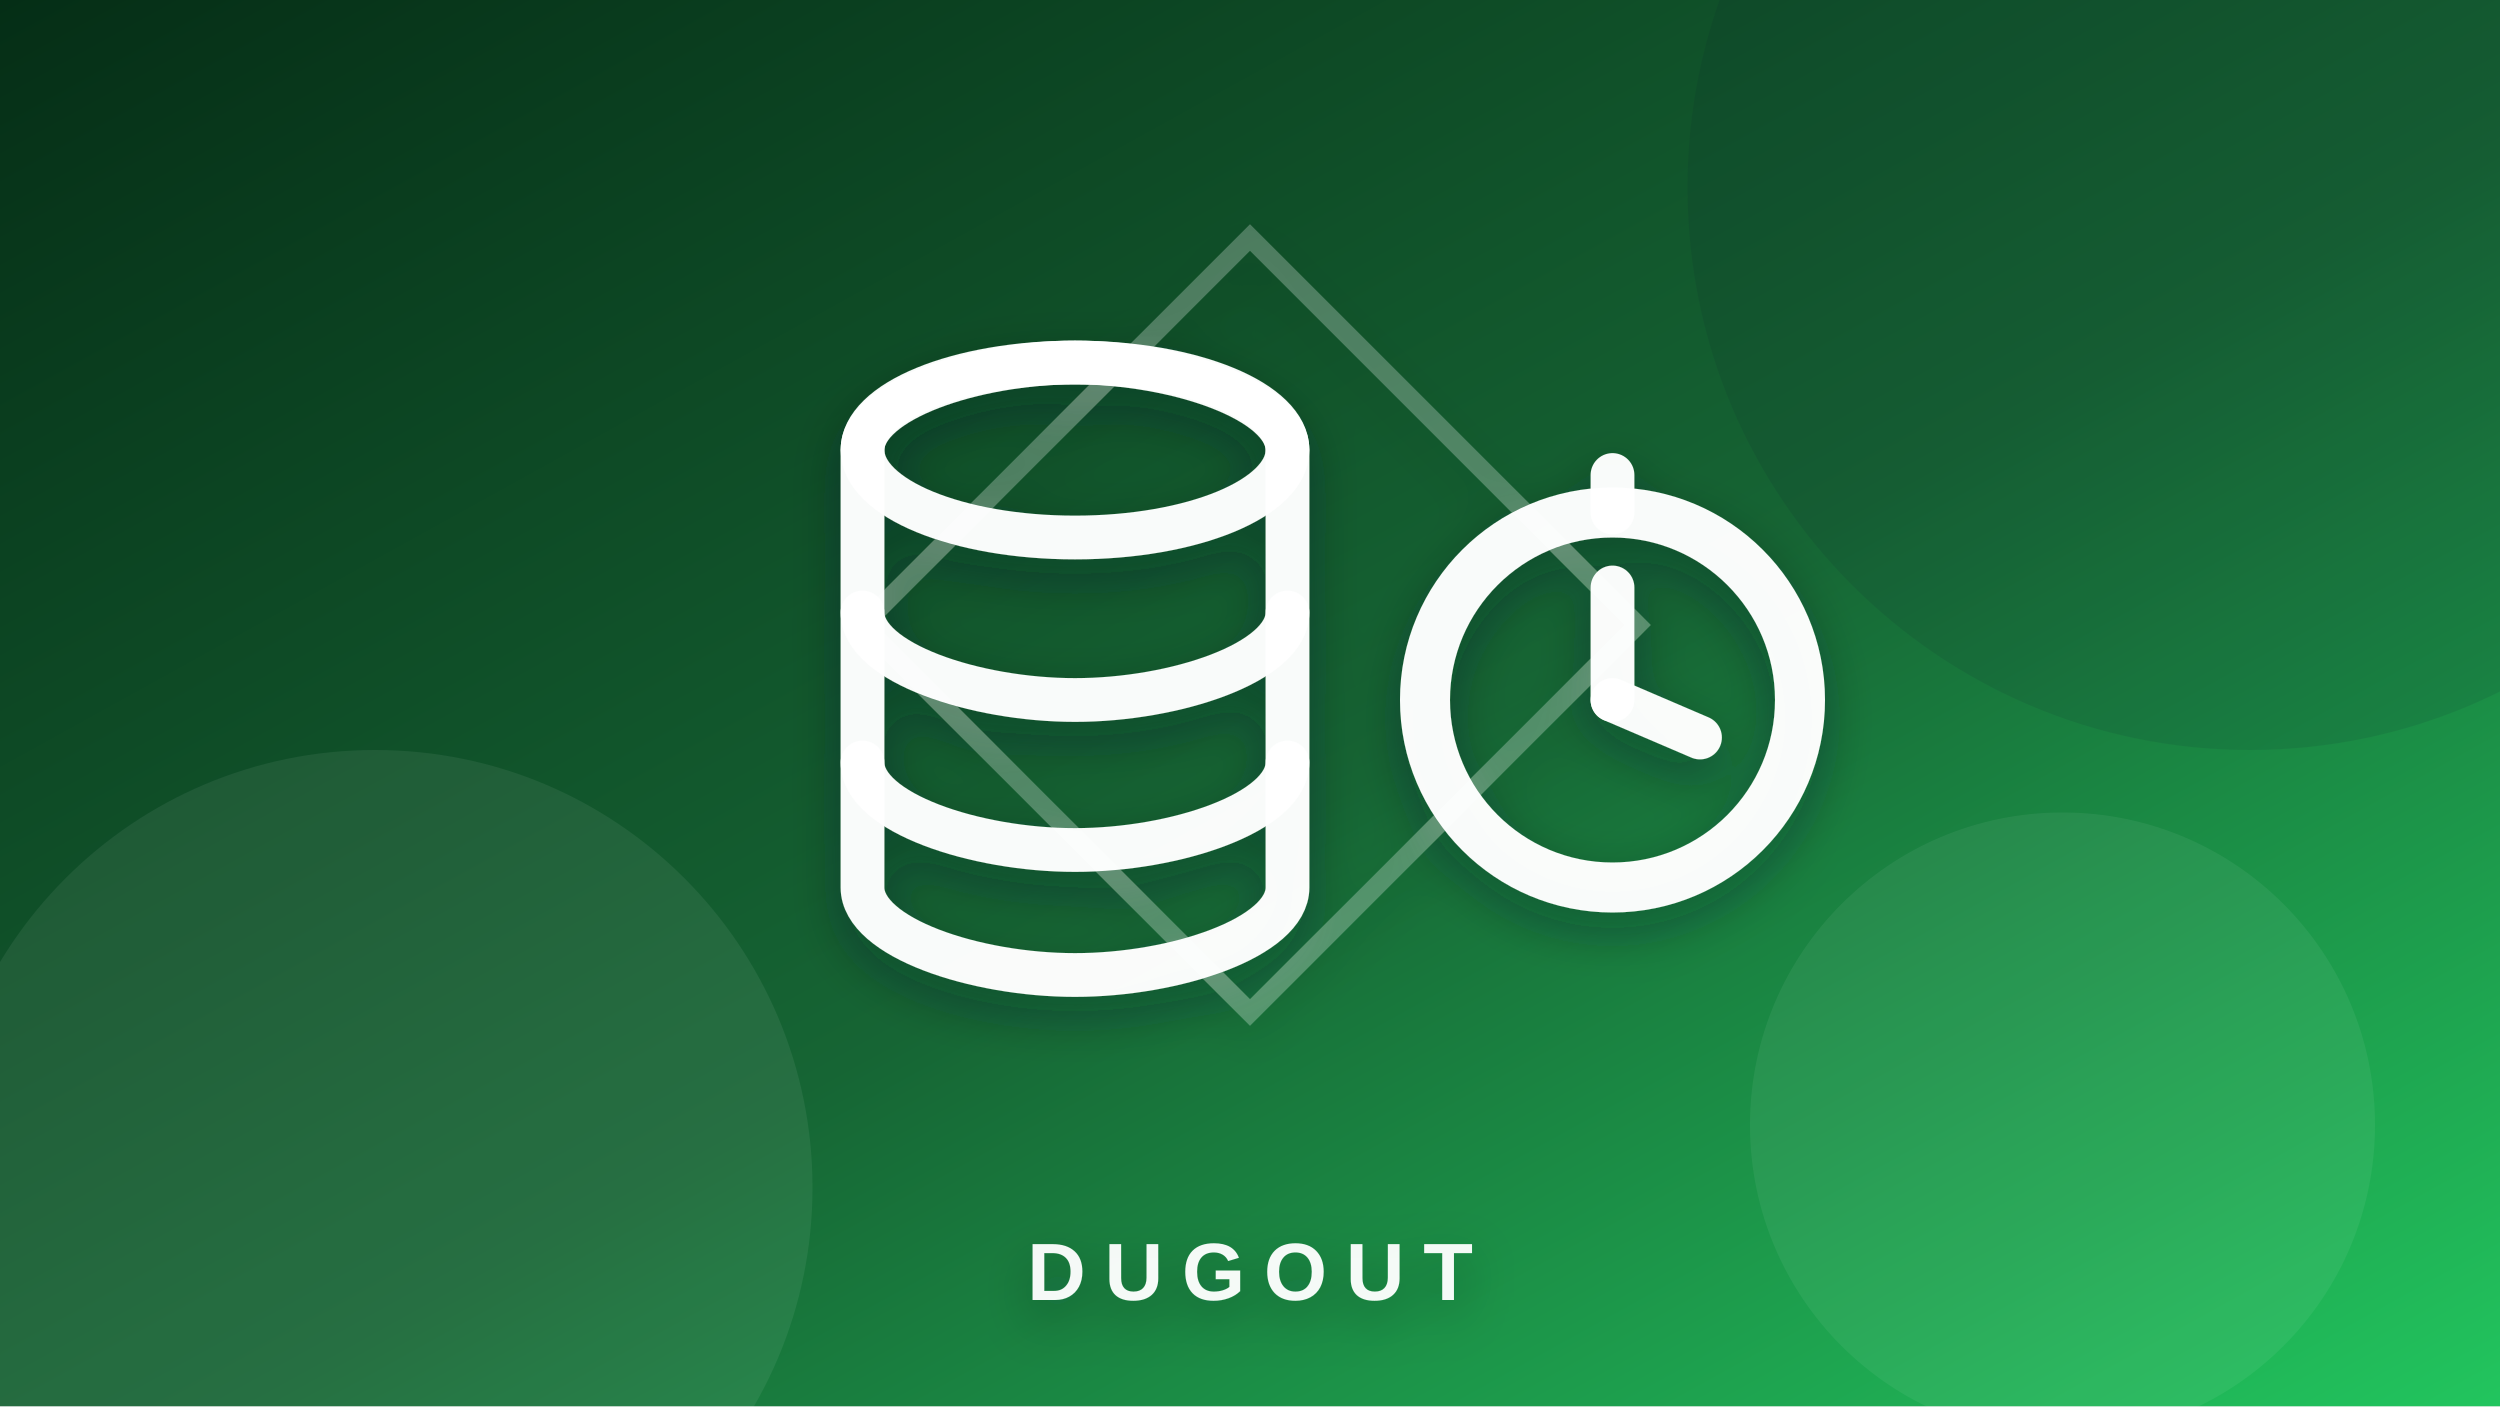
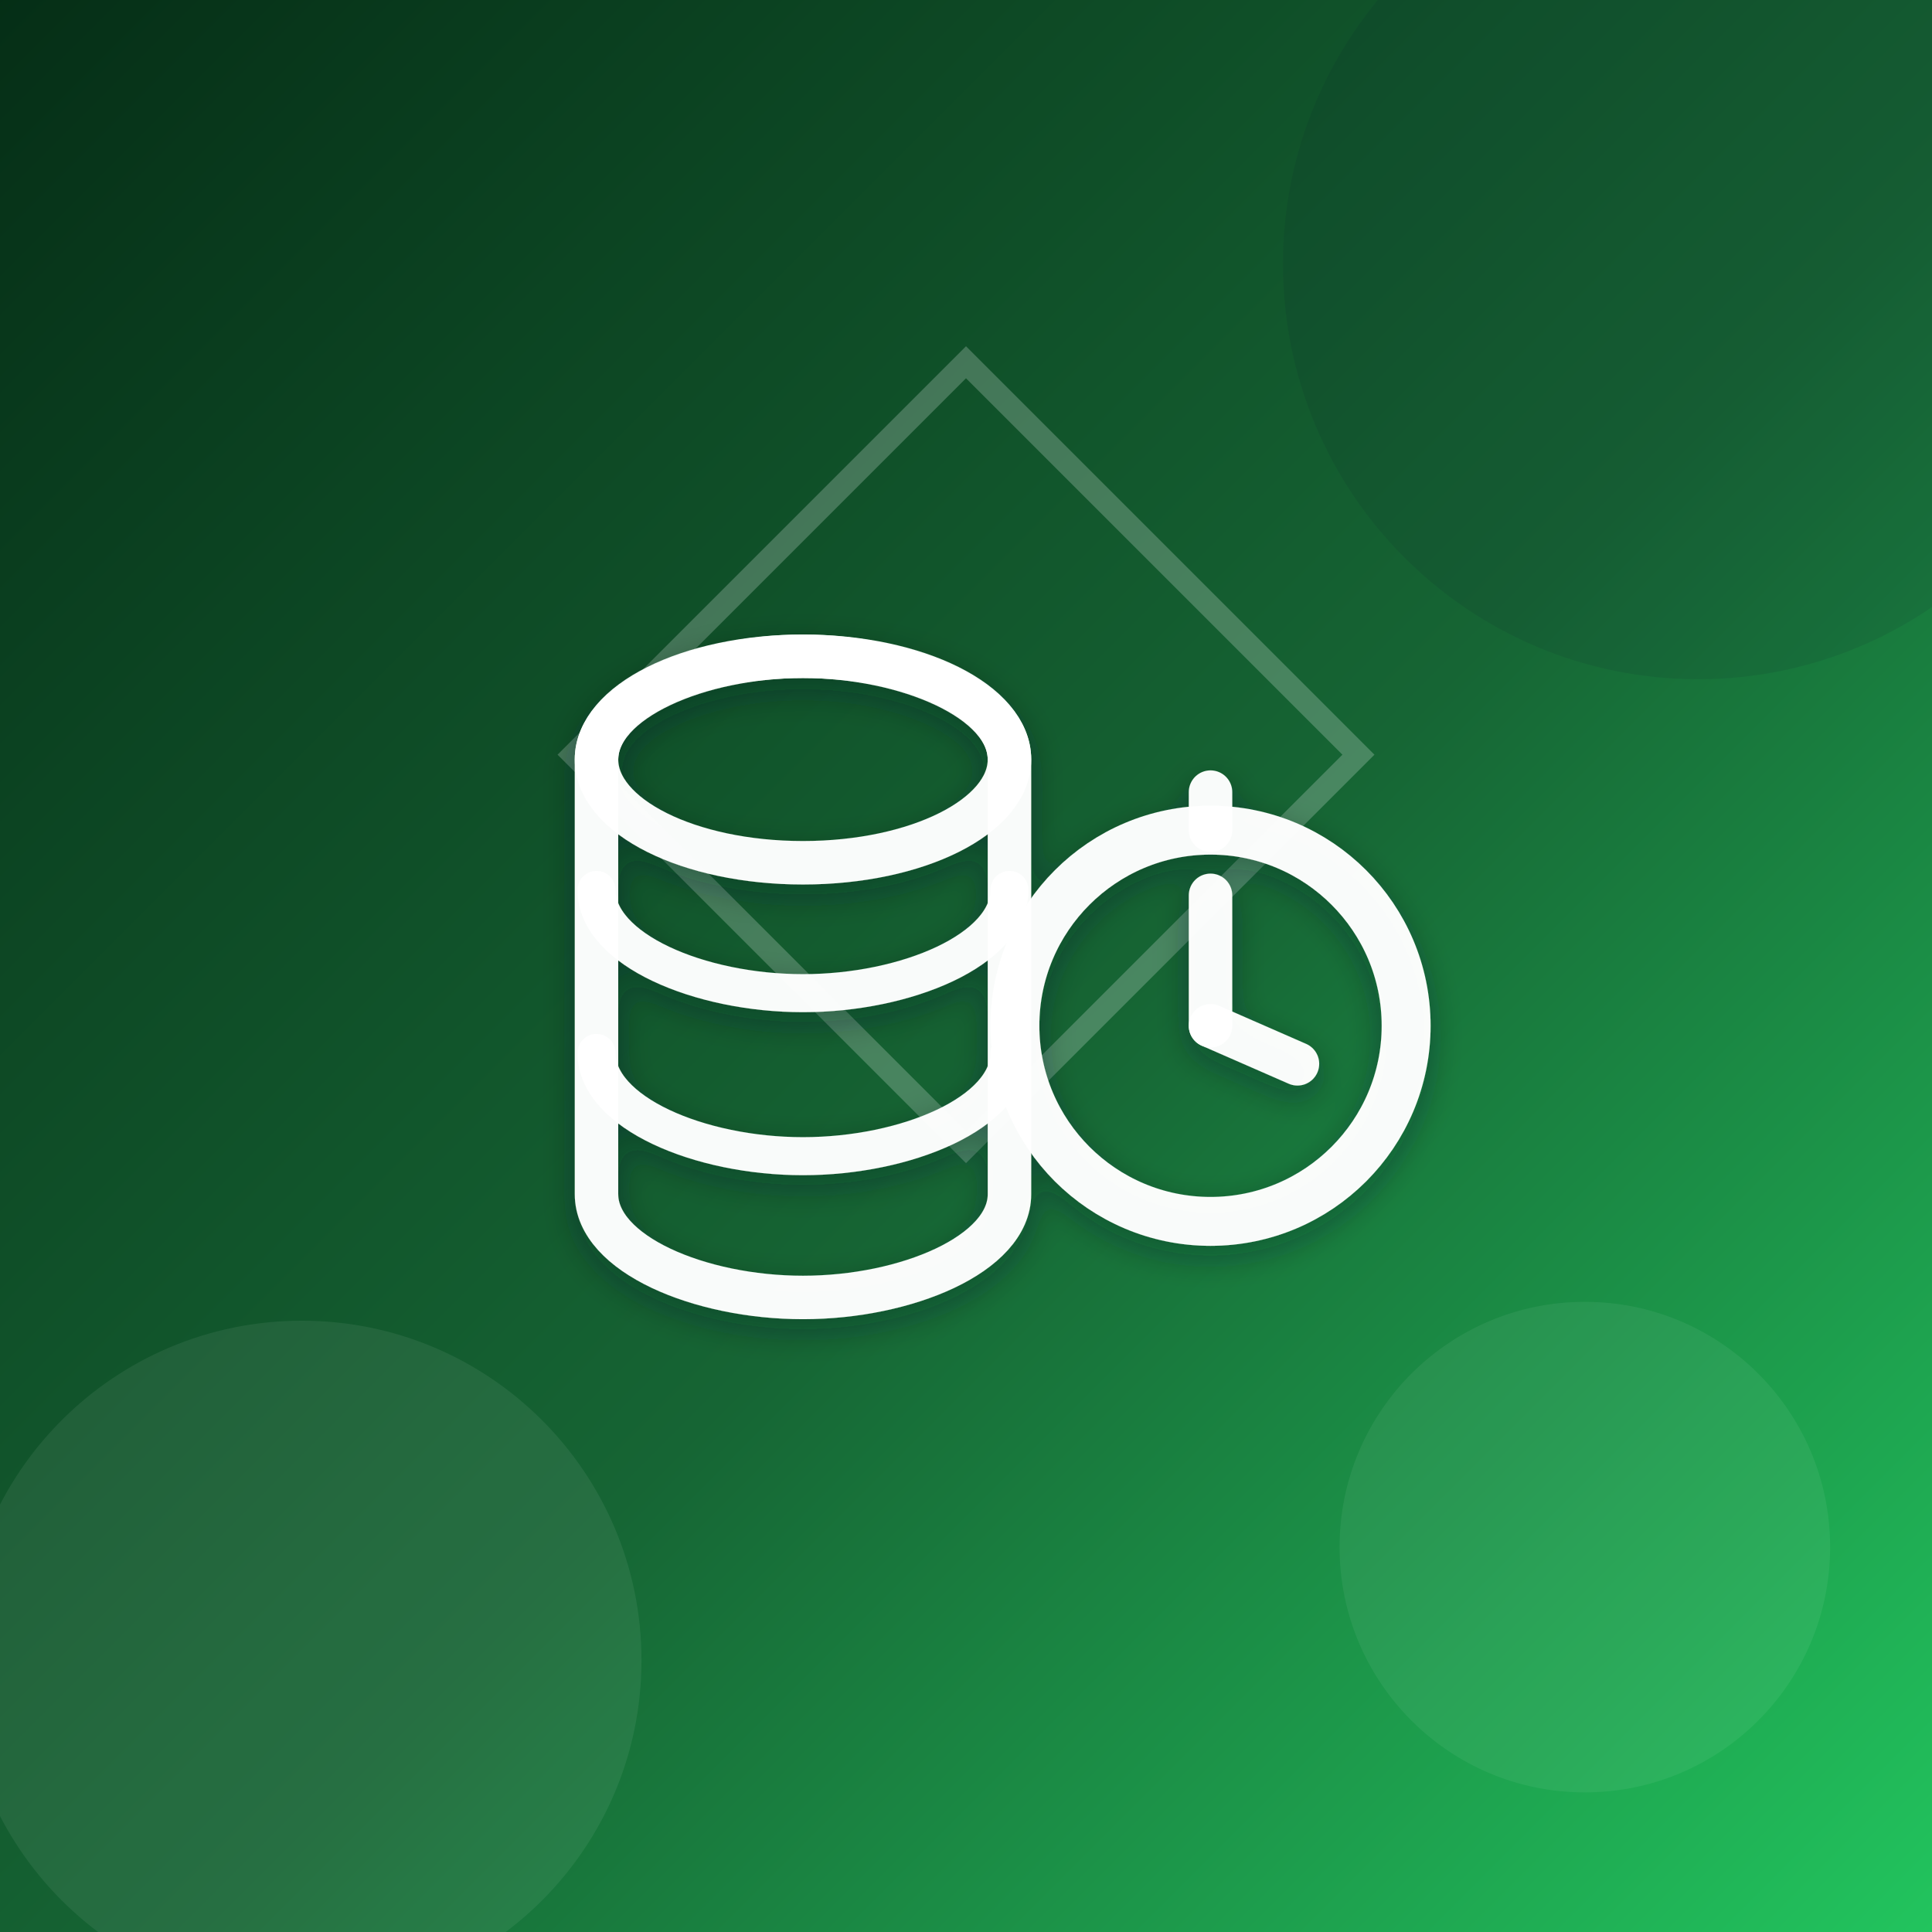
- <svg xmlns="http://www.w3.org/2000/svg" viewBox="0 0 400 225">
+ <svg xmlns="http://www.w3.org/2000/svg" viewBox="0 0 512 512">
  <defs>
    <linearGradient id="bg" x1="0" y1="0" x2="1" y2="1">
      <stop offset="0" stop-color="#052e16" />
      <stop offset="0.55" stop-color="#166534" />
      <stop offset="1" stop-color="#22c55e" />
    </linearGradient>
    <filter id="ds" x="-30%" y="-30%" width="160%" height="160%">
-       <feDropShadow dx="0" dy="3" stdDeviation="4" flood-color="#0f172a" flood-opacity="0.35" />
+       <feDropShadow dx="0" dy="4" stdDeviation="6" flood-color="#0f172a" flood-opacity="0.35" />
    </filter>
  </defs>
-   <rect width="400" height="225" fill="url(#bg)" />
-   <circle cx="60" cy="190" r="70" fill="#ffffff" opacity="0.07" />
-   <circle cx="360" cy="30" r="90" fill="#0f172a" opacity="0.10" />
-   <circle cx="330" cy="180" r="50" fill="#ffffff" opacity="0.06" />
-   <g filter="url(#ds)">
-     <path d="M200 38 L262 100 L200 162 L138 100 Z" fill="none" stroke="#ffffff" stroke-opacity="0.25" stroke-width="3" />
-     <g fill="none" stroke="#ffffff" stroke-opacity="0.97" stroke-width="7" stroke-linejoin="round" stroke-linecap="round">
-       <path d="M138 72 C138 64 156 58 172 58 C188 58 206 64 206 72 L206 142 C206 150 188 156 172 156 C156 156 138 150 138 142 Z" />
-       <path d="M138 98 C138 106 156 112 172 112 C188 112 206 106 206 98" />
-       <path d="M138 122 C138 130 156 136 172 136 C188 136 206 130 206 122" />
-       <ellipse cx="172" cy="72" rx="34" ry="14" />
-     </g>
-     <circle cx="258" cy="112" r="30" fill="none" stroke="#ffffff" stroke-opacity="0.97" stroke-width="8" />
-     <line x1="258" y1="112" x2="258" y2="94" stroke="#ffffff" stroke-opacity="0.97" stroke-width="7" stroke-linecap="round" />
-     <line x1="258" y1="112" x2="272" y2="118" stroke="#ffffff" stroke-opacity="0.97" stroke-width="7" stroke-linecap="round" />
-     <line x1="258" y1="82" x2="258" y2="76" stroke="#ffffff" stroke-opacity="0.97" stroke-width="7" stroke-linecap="round" />
-     <text x="200" y="208" text-anchor="middle" font-family="Arial, sans-serif" font-size="13" font-weight="700" letter-spacing="3" fill="#ffffff" opacity="0.95">DUGOUT</text>
+   <rect width="512" height="512" fill="url(#bg)" />
+   <circle cx="80" cy="440" r="90" fill="#ffffff" opacity="0.07" />
+   <circle cx="450" cy="70" r="110" fill="#0f172a" opacity="0.10" />
+   <circle cx="420" cy="410" r="65" fill="#ffffff" opacity="0.06" />
+   <path d="M256 96 L360 200 L256 304 L152 200 Z" fill="none" stroke="#ffffff" stroke-opacity="0.22" stroke-width="6" />
+   <g transform="translate(256 256) scale(0.72) translate(-256 -256)" filter="url(#ds)" fill="none" stroke="#ffffff" stroke-opacity="0.97" stroke-linejoin="round" stroke-linecap="round">
+     <path d="M120 180 C120 158 158 142 196 142 C234 142 272 158 272 180 L272 340 C272 362 234 378 196 378 C158 378 120 362 120 340 Z" stroke-width="16" />
+     <path d="M120 228 C120 250 158 266 196 266 C234 266 272 250 272 228" stroke-width="14" />
+     <path d="M120 288 C120 310 158 326 196 326 C234 326 272 310 272 288" stroke-width="14" />
+     <ellipse cx="196" cy="180" rx="76" ry="38" stroke-width="16" />
+     <circle cx="346" cy="278" r="72" stroke-width="18" />
+     <line x1="346" y1="278" x2="346" y2="230" stroke-width="16" />
+     <line x1="346" y1="278" x2="378" y2="292" stroke-width="16" />
+     <line x1="346" y1="206" x2="346" y2="192" stroke-width="16" />
  </g>
</svg>
